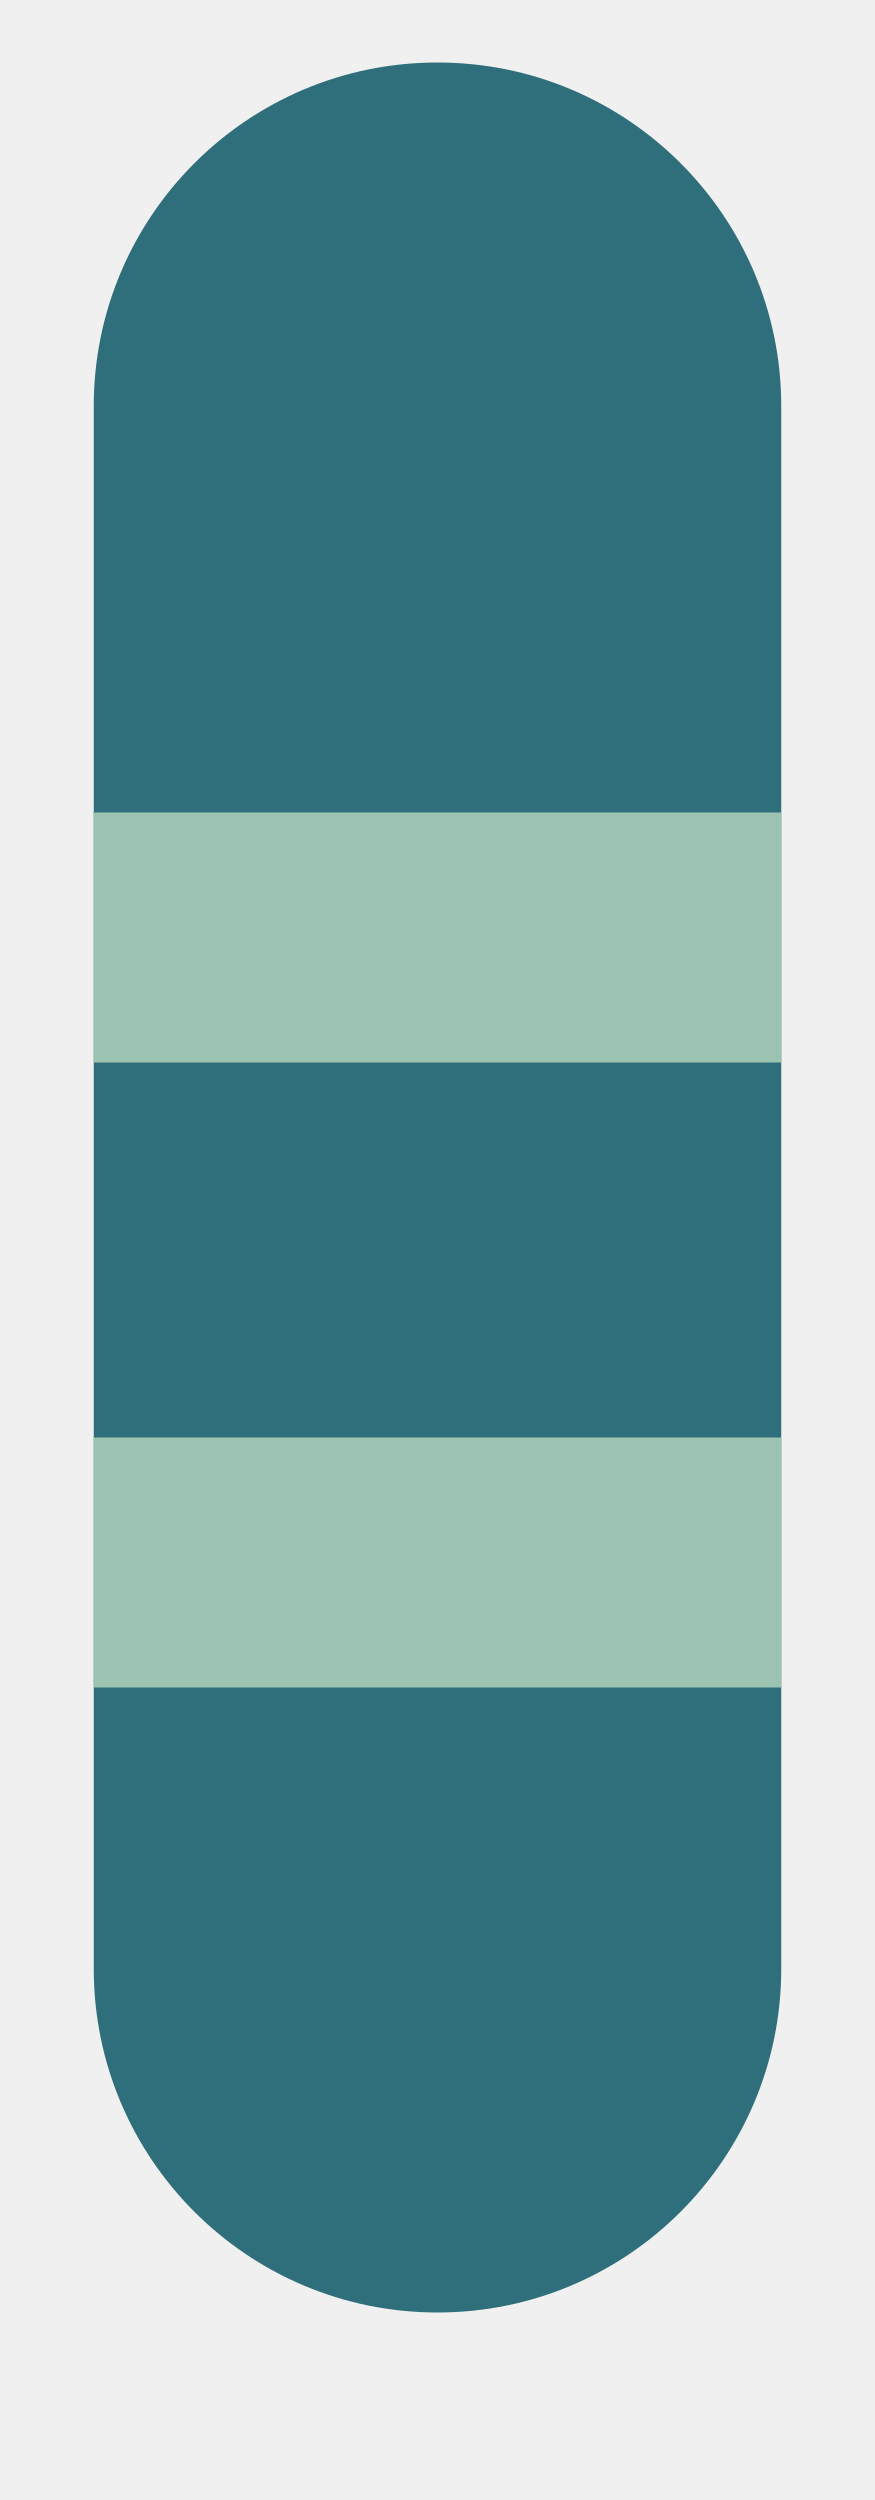
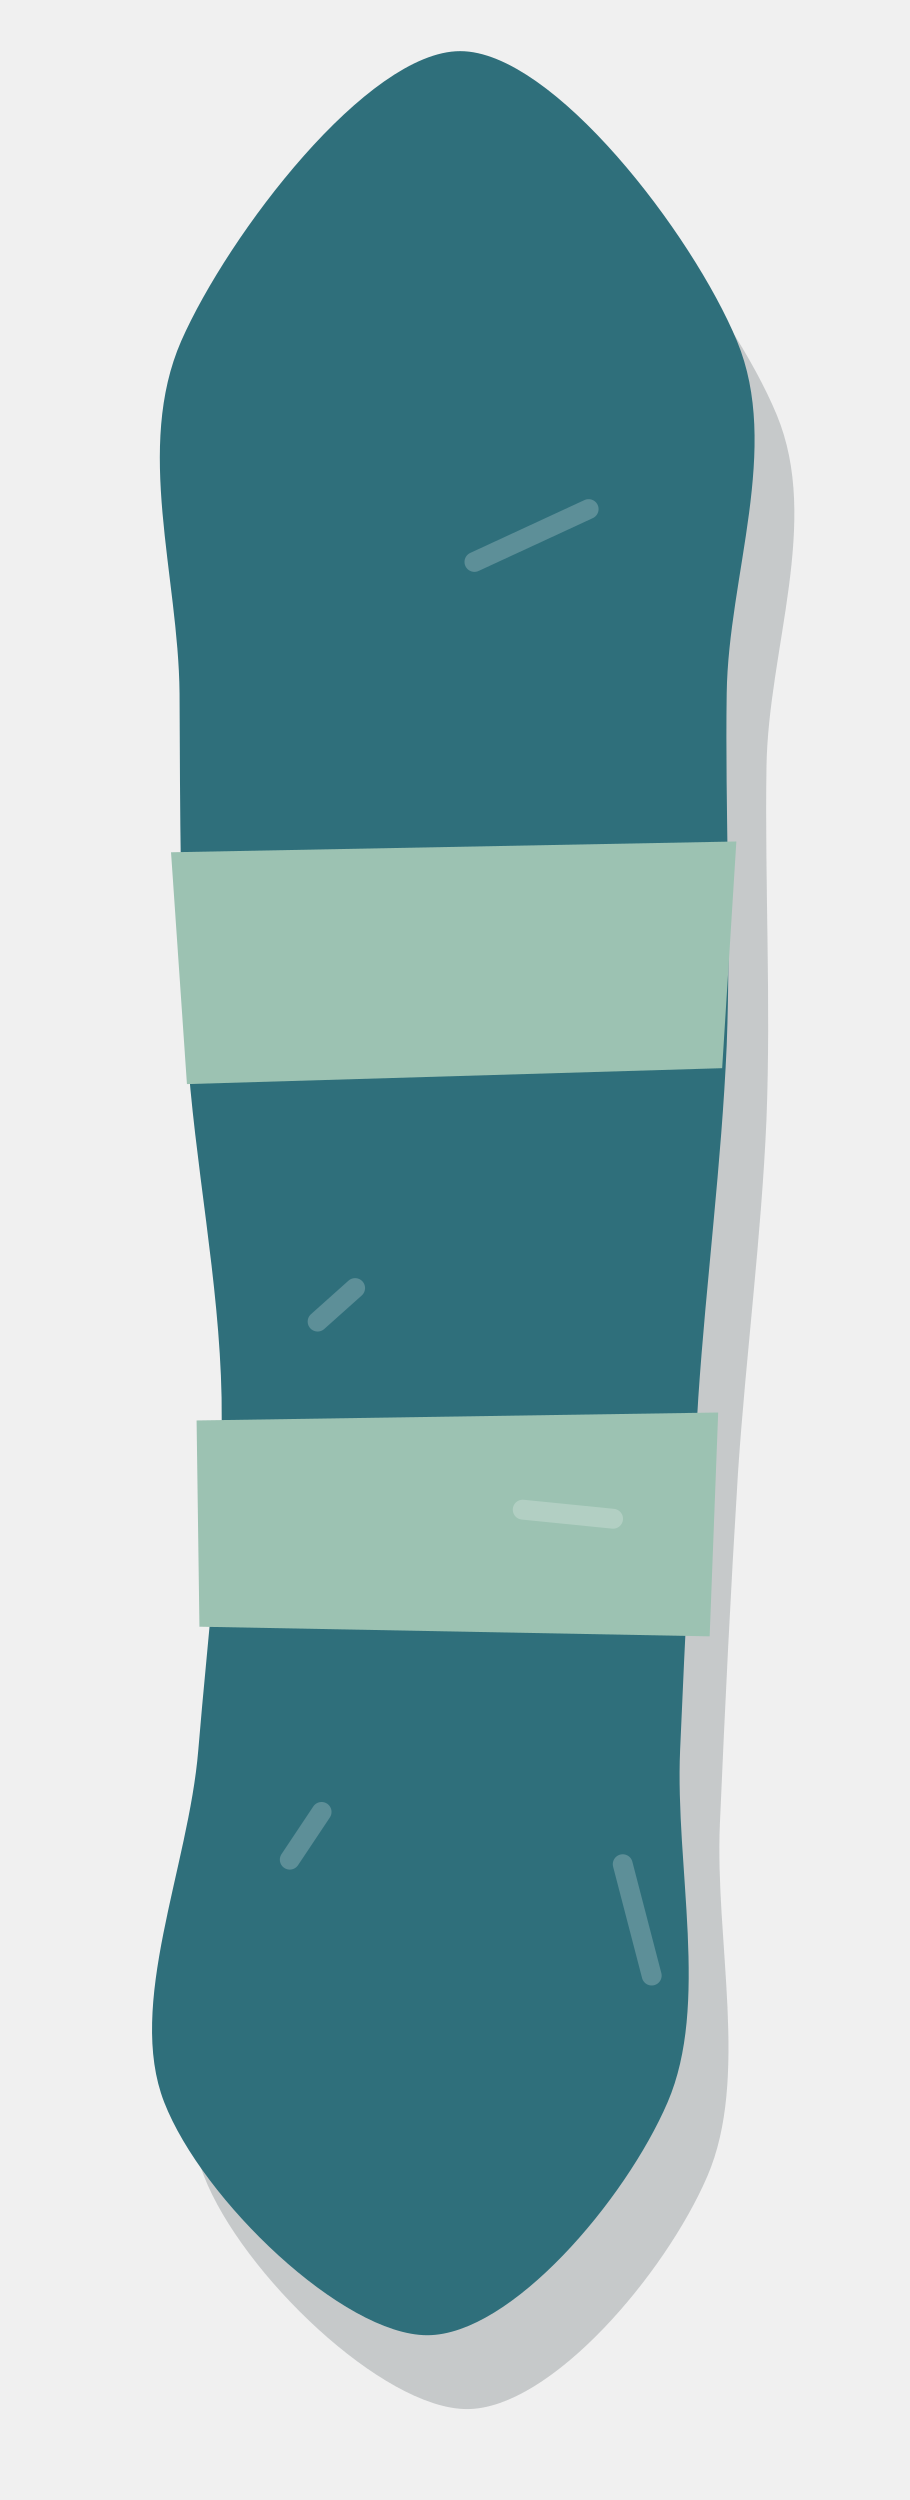
- <svg xmlns="http://www.w3.org/2000/svg" width="56" height="160" viewBox="0 0 56 160" fill="none">
-   <path d="M50 26C50 13.85 40.15 4 28 4C15.85 4 6 13.85 6 26V126C6 138.15 15.85 148 28 148C40.15 148 50 138.15 50 126V26Z" fill="#2F6F7B" />
-   <path d="M50 52H6V68H50V52Z" fill="#9CC2B2" />
-   <path d="M50 92H6V108H50V92Z" fill="#9CC2B2" />
+ <svg xmlns="http://www.w3.org/2000/svg" width="64" height="176" viewBox="-8 -6 16 44">
+   <path d="M0.1,-5.1C1.73,-5.1 4.19,-1.88 4.97,0C5.75,1.88 4.82,4.13 4.79,6.2C4.76,8.27 4.87,10.33 4.79,12.4C4.7,14.47 4.43,16.53 4.29,18.6C4.16,20.67 4.06,22.73 3.97,24.8C3.88,26.87 4.49,29.28 3.75,31C3.01,32.72 0.99,35.1 -0.48,35.1C-1.96,35.1 -4.44,32.72 -5.11,31C-5.78,29.28 -4.68,26.87 -4.51,24.8C-4.34,22.73 -4.07,20.67 -4.1,18.6C-4.14,16.53 -4.58,14.47 -4.71,12.4C-4.83,10.33 -4.83,8.27 -4.84,6.2C-4.86,4.13 -5.63,1.88 -4.81,0C-3.98,-1.88 -1.53,-5.1 0.1,-5.1Z" transform="translate(0.7,1.3)" fill="#1f3036" fill-opacity="0.2" />
+   <path d="M0.1,-5.1C1.73,-5.1 4.19,-1.88 4.97,0C5.75,1.88 4.82,4.13 4.79,6.2C4.76,8.27 4.87,10.33 4.79,12.4C4.7,14.47 4.43,16.53 4.29,18.6C4.16,20.67 4.06,22.73 3.97,24.8C3.88,26.87 4.49,29.28 3.75,31C3.01,32.72 0.99,35.1 -0.48,35.1C-1.96,35.1 -4.44,32.72 -5.11,31C-5.78,29.28 -4.68,26.87 -4.51,24.8C-4.34,22.73 -4.07,20.67 -4.1,18.6C-4.14,16.53 -4.58,14.47 -4.71,12.4C-4.83,10.33 -4.83,8.27 -4.84,6.2C-4.86,4.13 -5.63,1.88 -4.81,0C-3.98,-1.88 -1.53,-5.1 0.1,-5.1Z" fill="#2f6f7b" />
+   <path d="M-4.99,9 L4.96,8.81 L4.71,12.8 L-4.71,13.08 Z" fill="#9cc2b2" />
+   <path d="M-4.54,19 L4.64,18.86 L4.49,22.8 L-4.49,22.63 Z" fill="#9cc2b2" />
+   <path d="M-1.75,16.67l-0.66,0.59" stroke="#ffffff" stroke-opacity="0.22" stroke-width="0.35" stroke-linecap="round" />
+   <path d="M1.2,20.57l1.59,0.16" stroke="#ffffff" stroke-opacity="0.22" stroke-width="0.35" stroke-linecap="round" />
+   <path d="M-2.34,25.89l-0.56,0.84" stroke="#ffffff" stroke-opacity="0.22" stroke-width="0.35" stroke-linecap="round" />
+   <path d="M2.36,2.96l-2.01,0.93" stroke="#ffffff" stroke-opacity="0.22" stroke-width="0.35" stroke-linecap="round" />
+   <path d="M2.96,26.81l0.51,1.96" stroke="#ffffff" stroke-opacity="0.22" stroke-width="0.35" stroke-linecap="round" />
</svg>
